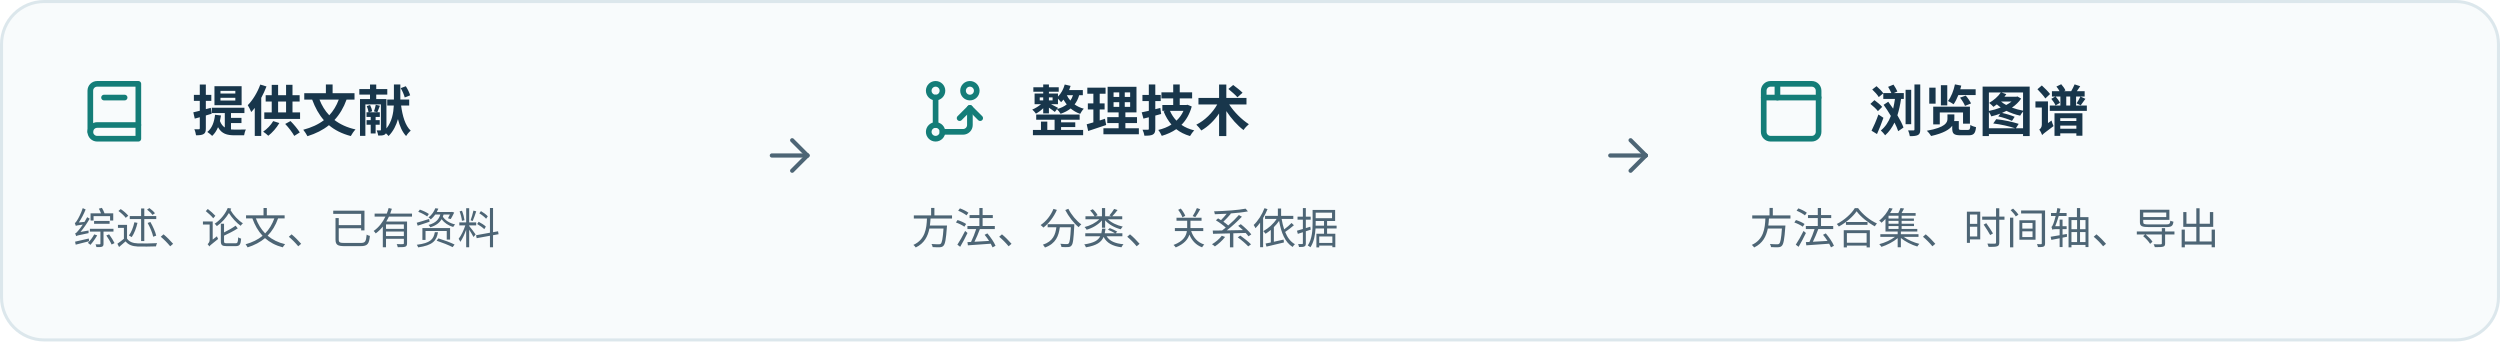
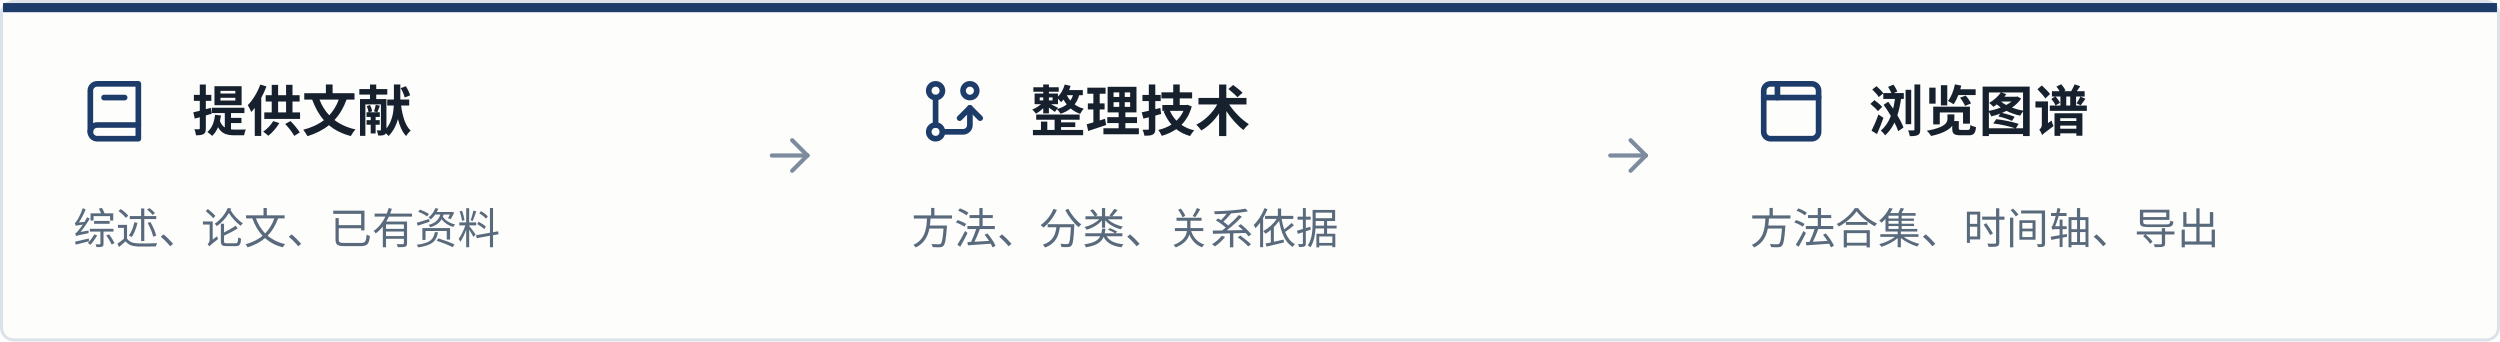
<svg xmlns="http://www.w3.org/2000/svg" width="820" height="112" viewBox="0 0 820 112" role="img" aria-label="综述与论文 → 方法、分类和技术关系 → 交互式 HTML 图谱">
-   <rect x=".5" y=".5" width="819" height="111" rx="14" fill="#F8FBFC" stroke="#DCE7EC" />
-   <g transform="translate(24 23) scale(1.125)" fill="none" stroke="#147D78" stroke-width="1.65" stroke-linecap="round" stroke-linejoin="round">
+   <rect x=".5" y=".5" width="819" height="111" rx="4" fill="#FDFDFC" stroke="#DCE2EA" />
+   <rect x="1" y="1" width="818" height="3" fill="#1D3C6A" />
+   <g transform="translate(24 23) scale(1.125)" fill="none" stroke="#1D3C6A" stroke-width="1.65" stroke-linecap="round" stroke-linejoin="round">
    <path stroke="none" d="M0 0h24v24H0z" fill="none" />
    <path d="M19 4v16h-12a2 2 0 0 1 -2 -2v-12a2 2 0 0 1 2 -2h12" />
    <path d="M19 16h-12a2 2 0 0 0 -2 2" />
    <path d="M9 8h6" />
  </g>
-   <g font-family="'Segoe UI','Microsoft YaHei','PingFang SC',sans-serif" fill="#18364B">
-     <text x="63" y="43" font-size="18" font-weight="650">提供文献</text>
-     <text x="24" y="80" font-size="14" fill="#4D6575">综述、论文、已有资料</text>
+   <g font-family="'Segoe UI','Microsoft YaHei','PingFang SC',sans-serif" fill="#17212E">
+     <text x="63" y="43" font-family="Cambria,'Palatino Linotype','Noto Serif SC',Georgia,serif" font-size="18" font-weight="700">提供文献</text>
+     <text x="24" y="80" font-size="14" fill="#5A6A7D">综述、论文、已有资料</text>
  </g>
-   <g transform="translate(249 41) scale(0.8333333)" fill="none" stroke="#4D6575" stroke-width="1.65" stroke-linecap="round" stroke-linejoin="round">
+   <g transform="translate(249 41) scale(0.8333333)" fill="none" stroke="#7C8B9E" stroke-width="1.65" stroke-linecap="round" stroke-linejoin="round">
    <path stroke="none" d="M0 0h24v24H0z" fill="none" />
    <path d="M5 12l14 0" />
    <path d="M13 18l6 -6" />
    <path d="M13 6l6 6" />
  </g>
-   <g transform="translate(299 23) scale(1.125)" fill="none" stroke="#147D78" stroke-width="1.65" stroke-linecap="round" stroke-linejoin="round">
+   <g transform="translate(299 23) scale(1.125)" fill="none" stroke="#1D3C6A" stroke-width="1.65" stroke-linecap="round" stroke-linejoin="round">
    <path stroke="none" d="M0 0h24v24H0z" fill="none" />
    <path d="M5 18a2 2 0 1 0 4 0a2 2 0 1 0 -4 0" />
    <path d="M5 6a2 2 0 1 0 4 0a2 2 0 1 0 -4 0" />
    <path d="M15 6a2 2 0 1 0 4 0a2 2 0 1 0 -4 0" />
    <path d="M7 8l0 8" />
    <path d="M9 18h6a2 2 0 0 0 2 -2v-5" />
    <path d="M14 14l3 -3l3 3" />
  </g>
-   <g font-family="'Segoe UI','Microsoft YaHei','PingFang SC',sans-serif" fill="#18364B">
-     <text x="338" y="43" font-size="18" font-weight="650">整理技术</text>
-     <text x="299" y="80" font-size="14" fill="#4D6575">方法、分类、关系依据</text>
+   <g font-family="'Segoe UI','Microsoft YaHei','PingFang SC',sans-serif" fill="#17212E">
+     <text x="338" y="43" font-family="Cambria,'Palatino Linotype','Noto Serif SC',Georgia,serif" font-size="18" font-weight="700">整理技术</text>
+     <text x="299" y="80" font-size="14" fill="#5A6A7D">方法、分类、关系依据</text>
  </g>
-   <g transform="translate(524 41) scale(0.8333333)" fill="none" stroke="#4D6575" stroke-width="1.65" stroke-linecap="round" stroke-linejoin="round">
+   <g transform="translate(524 41) scale(0.8333333)" fill="none" stroke="#7C8B9E" stroke-width="1.65" stroke-linecap="round" stroke-linejoin="round">
    <path stroke="none" d="M0 0h24v24H0z" fill="none" />
    <path d="M5 12l14 0" />
    <path d="M13 18l6 -6" />
    <path d="M13 6l6 6" />
  </g>
-   <g transform="translate(574 23) scale(1.125)" fill="none" stroke="#147D78" stroke-width="1.65" stroke-linecap="round" stroke-linejoin="round">
+   <g transform="translate(574 23) scale(1.125)" fill="none" stroke="#1D3C6A" stroke-width="1.65" stroke-linecap="round" stroke-linejoin="round">
    <path stroke="none" d="M0 0h24v24H0z" fill="none" />
    <path d="M4 8h16" />
    <path d="M4 6a2 2 0 0 1 2 -2h12a2 2 0 0 1 2 2v12a2 2 0 0 1 -2 2h-12a2 2 0 0 1 -2 -2l0 -12" />
    <path d="M8 4v4" />
  </g>
-   <g font-family="'Segoe UI','Microsoft YaHei','PingFang SC',sans-serif" fill="#18364B">
-     <text x="613" y="43" font-size="18" font-weight="650">浏览图谱</text>
-     <text x="574" y="80" font-size="14" fill="#4D6575">方法合集、时间轴、导出</text>
+   <g font-family="'Segoe UI','Microsoft YaHei','PingFang SC',sans-serif" fill="#17212E">
+     <text x="613" y="43" font-family="Cambria,'Palatino Linotype','Noto Serif SC',Georgia,serif" font-size="18" font-weight="700">浏览图谱</text>
+     <text x="574" y="80" font-size="14" fill="#5A6A7D">方法合集、时间轴、导出</text>
  </g>
</svg>
